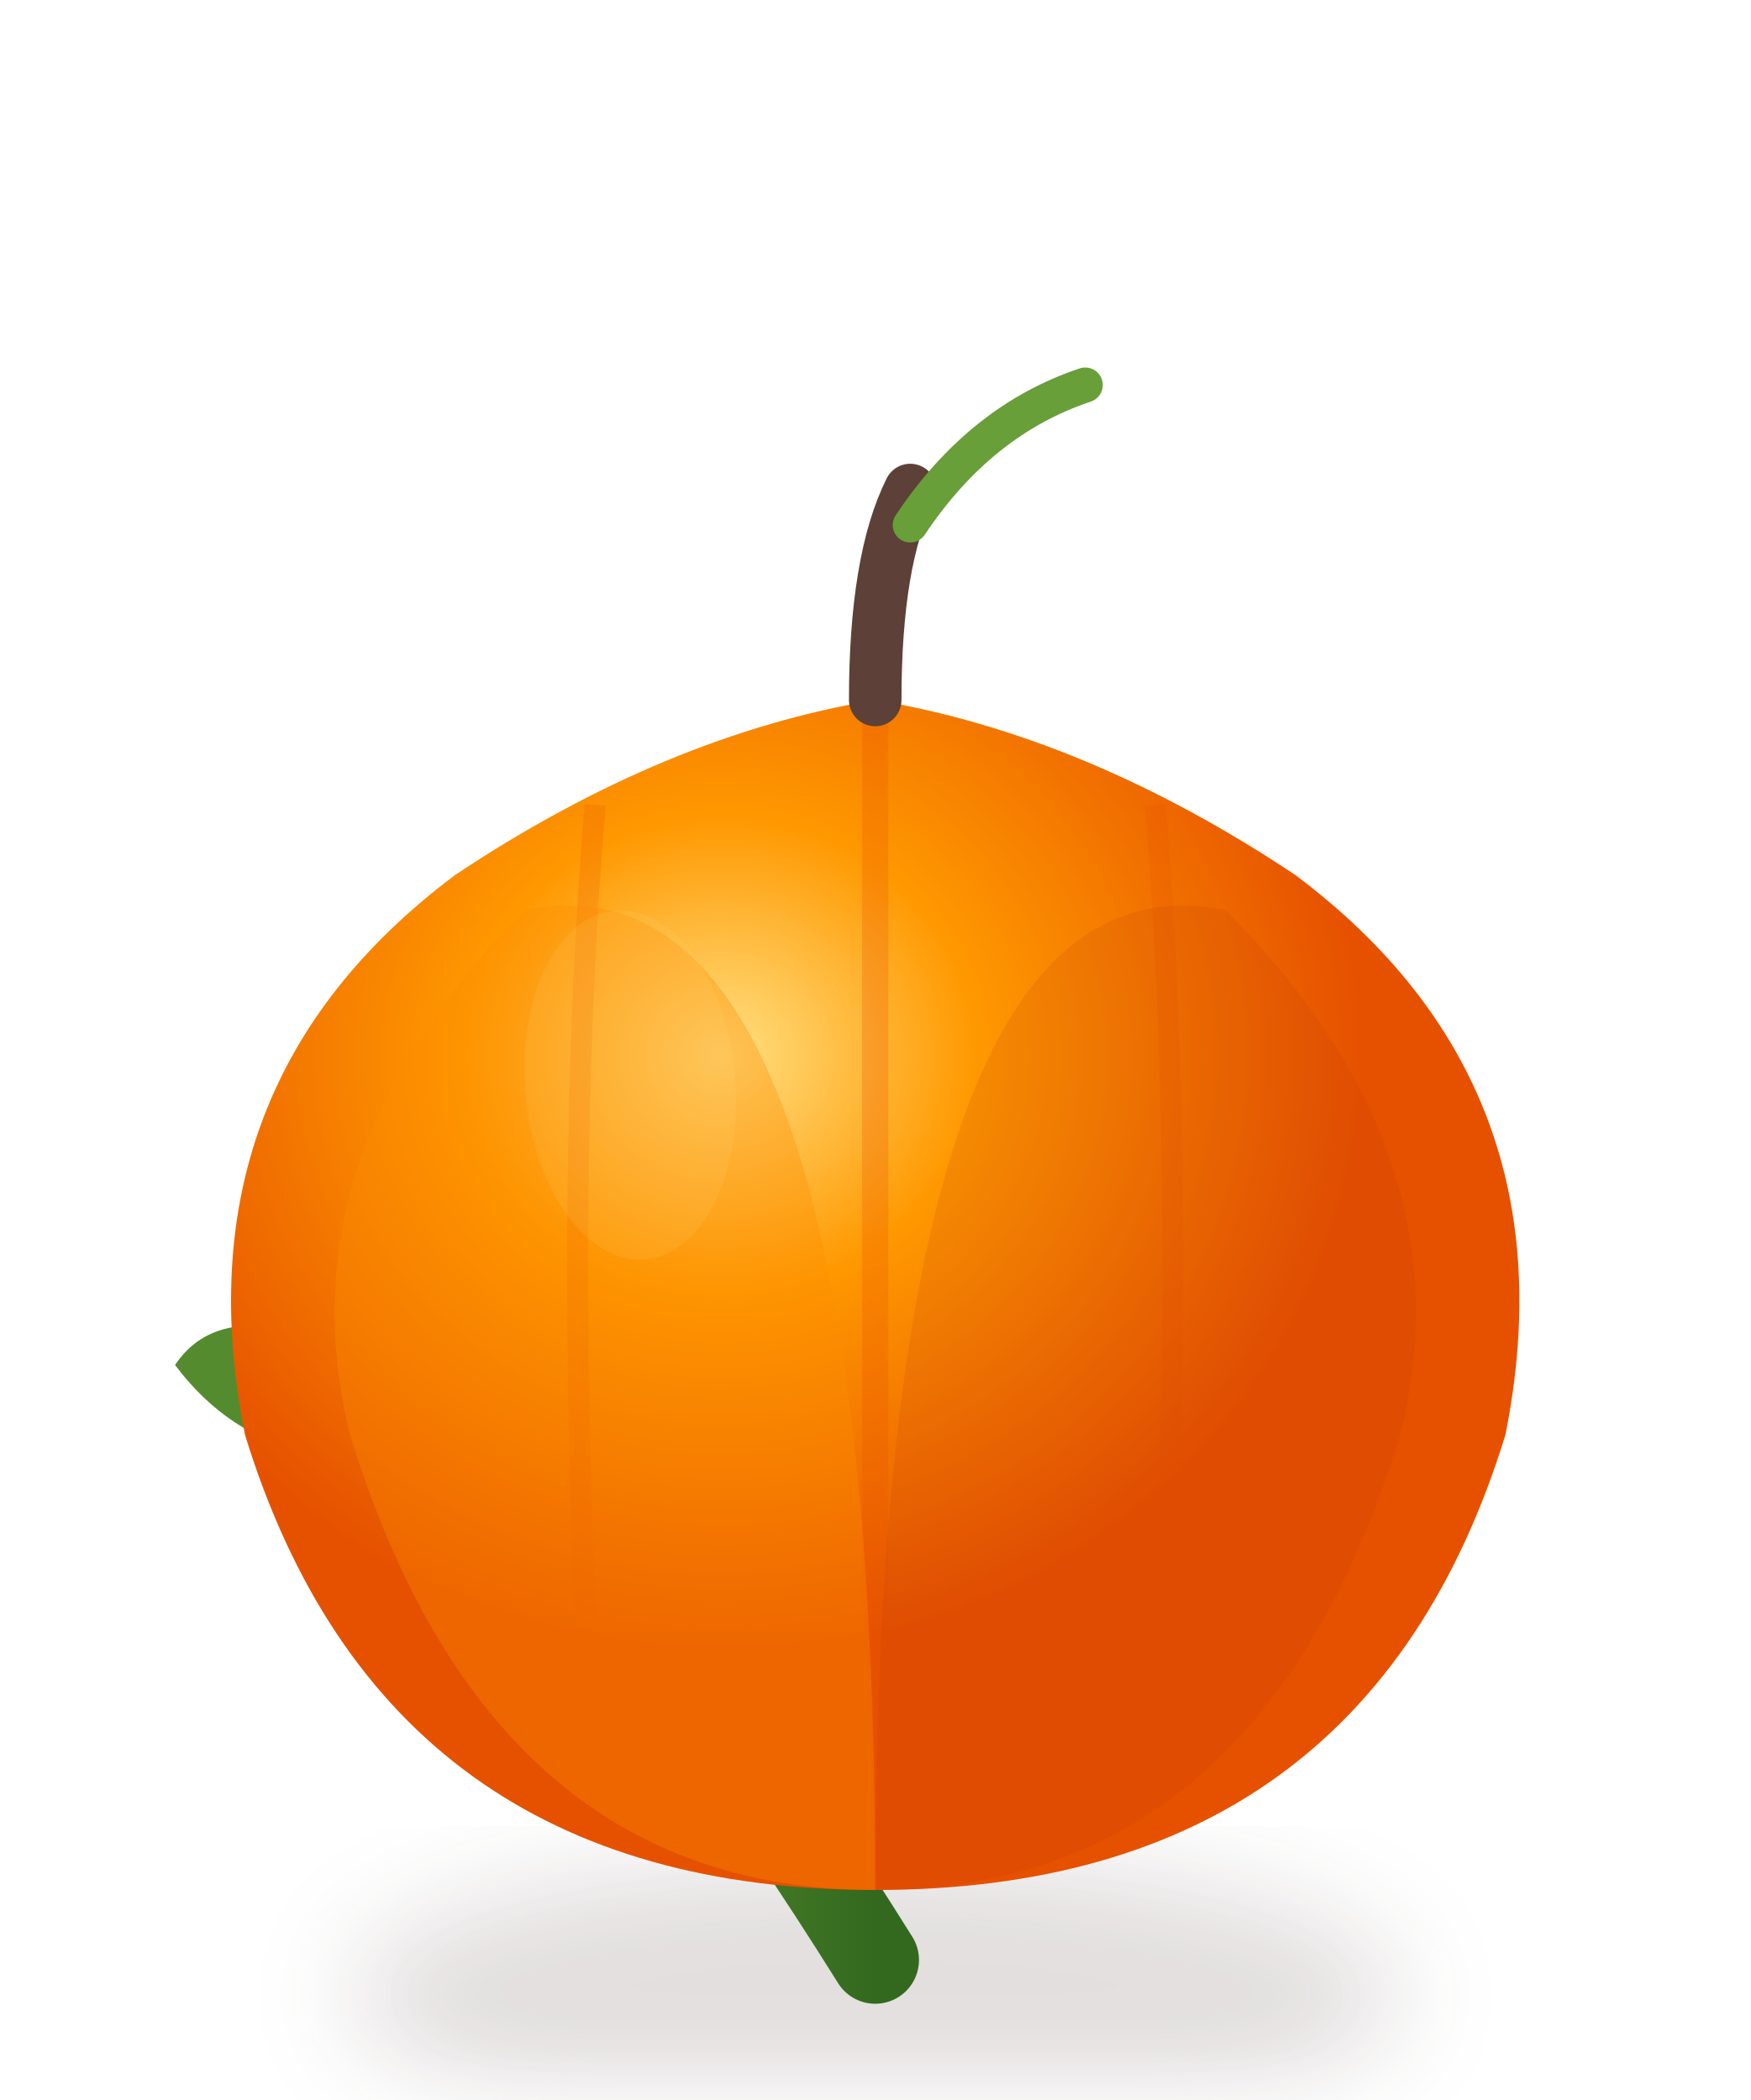
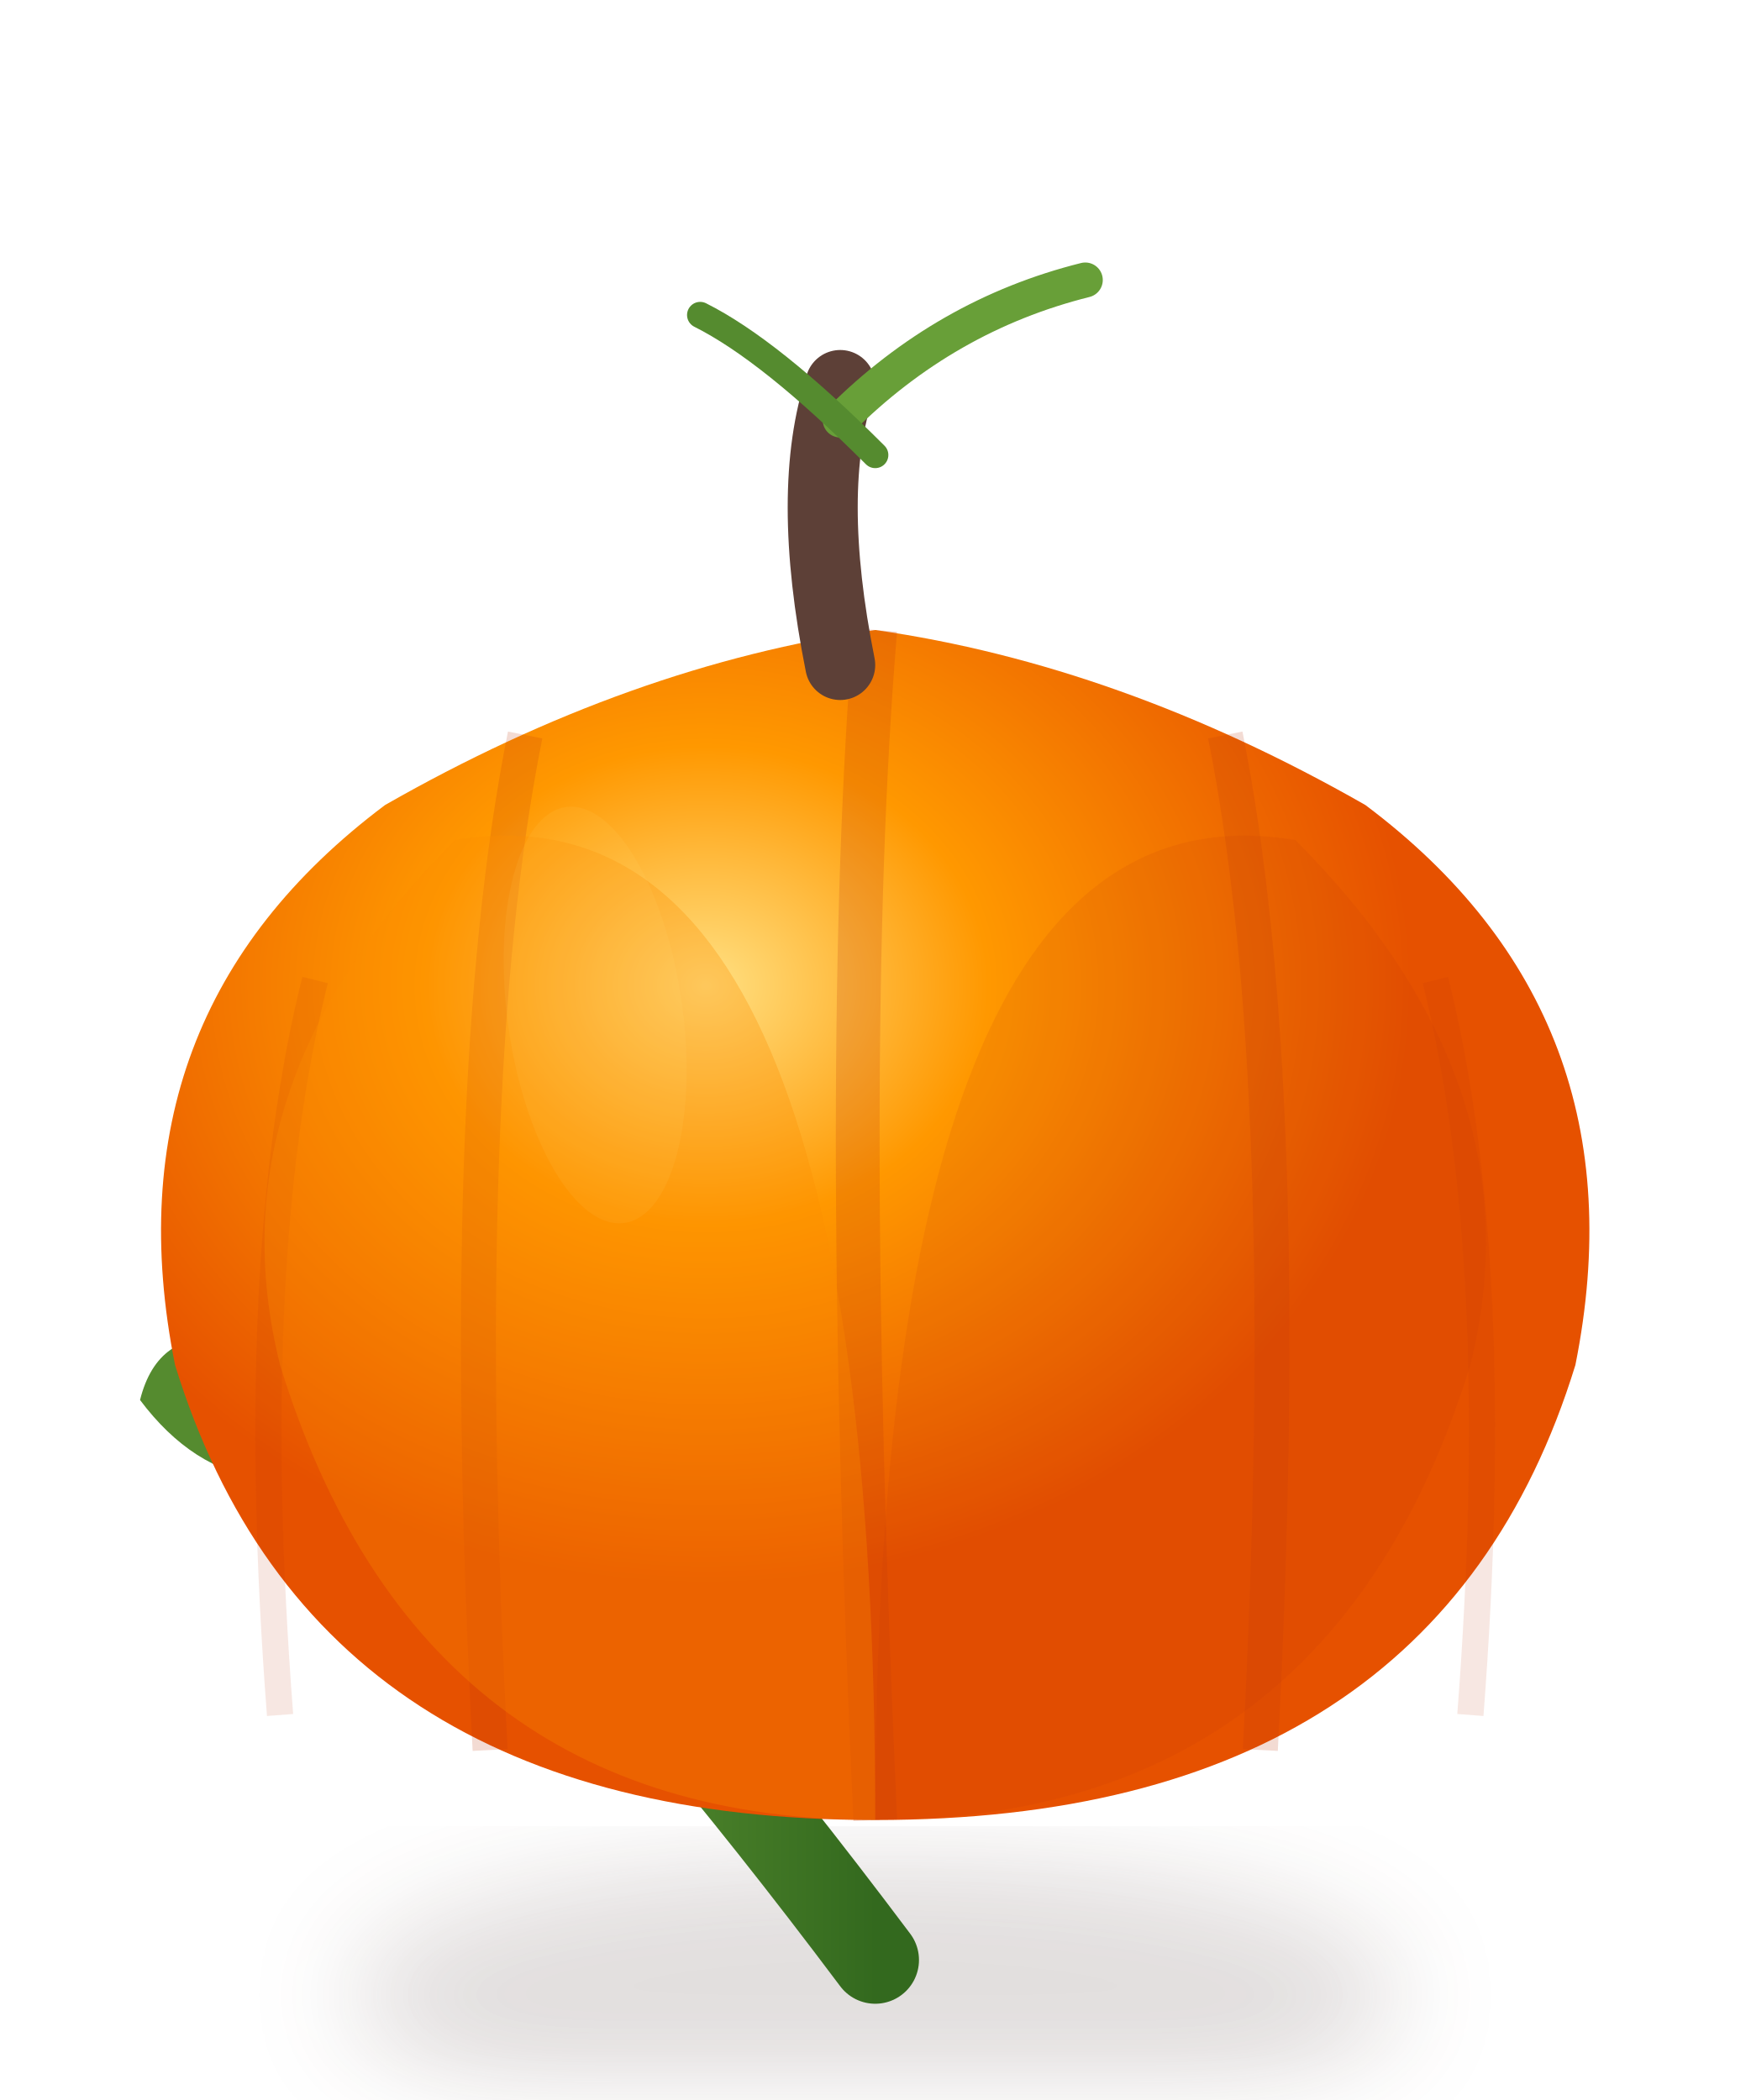
<svg xmlns="http://www.w3.org/2000/svg" viewBox="0 0 100 120">
  <defs>
    <radialGradient id="pG" cx="38%" cy="30%">
      <stop offset="0%" stop-color="#FFE082" />
      <stop offset="40%" stop-color="#FF9800" />
      <stop offset="100%" stop-color="#E65100" />
    </radialGradient>
    <linearGradient id="sG" x1="0" y1="0" x2="1" y2="0">
      <stop offset="0%" stop-color="#33691E" />
      <stop offset="50%" stop-color="#558B2F" />
      <stop offset="100%" stop-color="#33691E" />
    </linearGradient>
    <filter id="s">
      <feGaussianBlur stdDeviation="3" />
    </filter>
  </defs>
  <ellipse cx="50" cy="114" rx="30" ry="8" fill="#3E2723" opacity="0.15" filter="url(#s)" />
-   <path d="M50 112 Q40 96 32 88 Q24 82 20 76" stroke="url(#sG)" stroke-width="5" fill="none" stroke-linecap="round" />
-   <path d="M32 88 Q42 82 50 76 Q58 72 64 68" stroke="#388E3C" stroke-width="4" fill="none" stroke-linecap="round" />
-   <path d="M28 82 Q14 72 10 78 Q16 86 28 82Z" fill="#558B2F" />
-   <path d="M38 76 Q44 66 54 68 Q48 76 38 76Z" fill="#689F38" />
-   <path d="M56 72 Q66 62 74 66 Q68 72 56 72Z" fill="#558B2F" />
-   <path d="M64 68 Q72 58 80 62 Q74 68 64 68Z" fill="#689F38" />
-   <path d="M50 108 Q22 108 14 82 Q10 62 26 50 Q38 42 50 40 Q62 42 74 50 Q90 62 86 82 Q78 108 50 108Z" fill="url(#pG)" />
-   <path d="M50 40 Q50 70 50 108" stroke="#E65100" stroke-width="1.5" fill="none" opacity="0.25" />
-   <path d="M34 46 Q32 70 34 104" stroke="#E65100" stroke-width="1.2" fill="none" opacity="0.2" />
-   <path d="M66 46 Q68 70 66 104" stroke="#E65100" stroke-width="1.2" fill="none" opacity="0.2" />
-   <path d="M50 108 Q28 108 20 82 Q16 66 30 52 Q50 48 50 108Z" fill="#FB8C00" opacity="0.35" />
-   <path d="M50 108 Q72 108 80 82 Q84 66 70 52 Q50 48 50 108Z" fill="#BF360C" opacity="0.15" />
-   <path d="M50 40 Q50 32 52 28" stroke="#5D4037" stroke-width="3" fill="none" stroke-linecap="round" />
-   <path d="M52 30 Q56 24 62 22" stroke="#689F38" stroke-width="2" fill="none" stroke-linecap="round" />
-   <ellipse cx="36" cy="62" rx="6" ry="10" fill="#FFE082" opacity="0.12" transform="rotate(-5 36 62)" />
+   <path d="M50 112 Q38 96 28 86 Q22 82 18 76" stroke="url(#sG)" stroke-width="5" fill="none" stroke-linecap="round" />
+   <path d="M28 86 Q40 80 54 74 Q62 70 68 66" stroke="#388E3C" stroke-width="4.5" fill="none" stroke-linecap="round" />
+   <path d="M24 82 Q10 72 8 80 Q14 88 24 82Z" fill="#558B2F" />
+   <path d="M38 78 Q46 66 56 70 Q48 78 38 78Z" fill="#689F38" />
+   <path d="M58 72 Q68 60 78 64 Q70 72 58 72Z" fill="#558B2F" />
+   <path d="M66 66 Q74 56 82 60 Q74 68 66 66Z" fill="#689F38" />
+   <path d="M50 104 Q18 104 10 78 Q6 58 22 46 Q36 38 50 36 Q64 38 78 46 Q94 58 90 78 Q82 104 50 104Z" fill="url(#pG)" />
+   <path d="M50 36 Q48 60 50 104" stroke="#BF360C" stroke-width="2.5" fill="none" opacity="0.2" />
+   <path d="M30 42 Q26 62 28 100" stroke="#BF360C" stroke-width="2" fill="none" opacity="0.18" />
+   <path d="M70 42 Q74 62 72 100" stroke="#BF360C" stroke-width="2" fill="none" opacity="0.18" />
+   <path d="M18 56 Q14 72 16 98" stroke="#BF360C" stroke-width="1.5" fill="none" opacity="0.12" />
+   <path d="M82 56 Q86 72 84 98" stroke="#BF360C" stroke-width="1.5" fill="none" opacity="0.12" />
+   <path d="M50 104 Q24 104 16 78 Q12 62 26 48 Q50 44 50 104Z" fill="#FB8C00" opacity="0.3" />
+   <path d="M50 104 Q76 104 84 78 Q88 62 74 48 Q50 44 50 104Z" fill="#BF360C" opacity="0.12" />
+   <path d="M48 38 Q46 28 48 22" stroke="#5D4037" stroke-width="4" fill="none" stroke-linecap="round" />
+   <path d="M48 24 Q54 18 62 16" stroke="#689F38" stroke-width="2" fill="none" stroke-linecap="round" />
+   <path d="M50 26 Q44 20 40 18" stroke="#558B2F" stroke-width="1.5" fill="none" stroke-linecap="round" />
+   <ellipse cx="34" cy="58" rx="5" ry="12" fill="#FFE082" opacity="0.08" transform="rotate(-8 34 58)" />
</svg>
